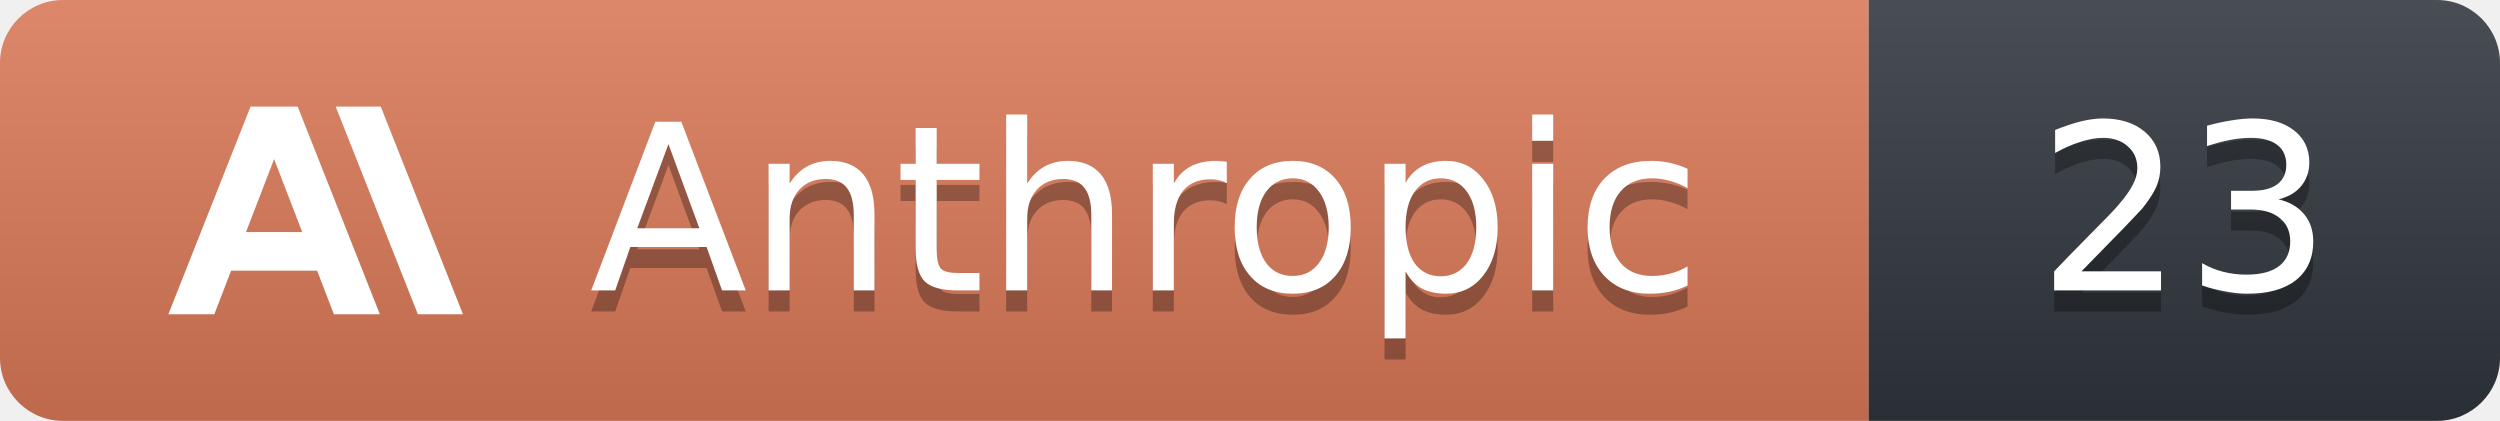
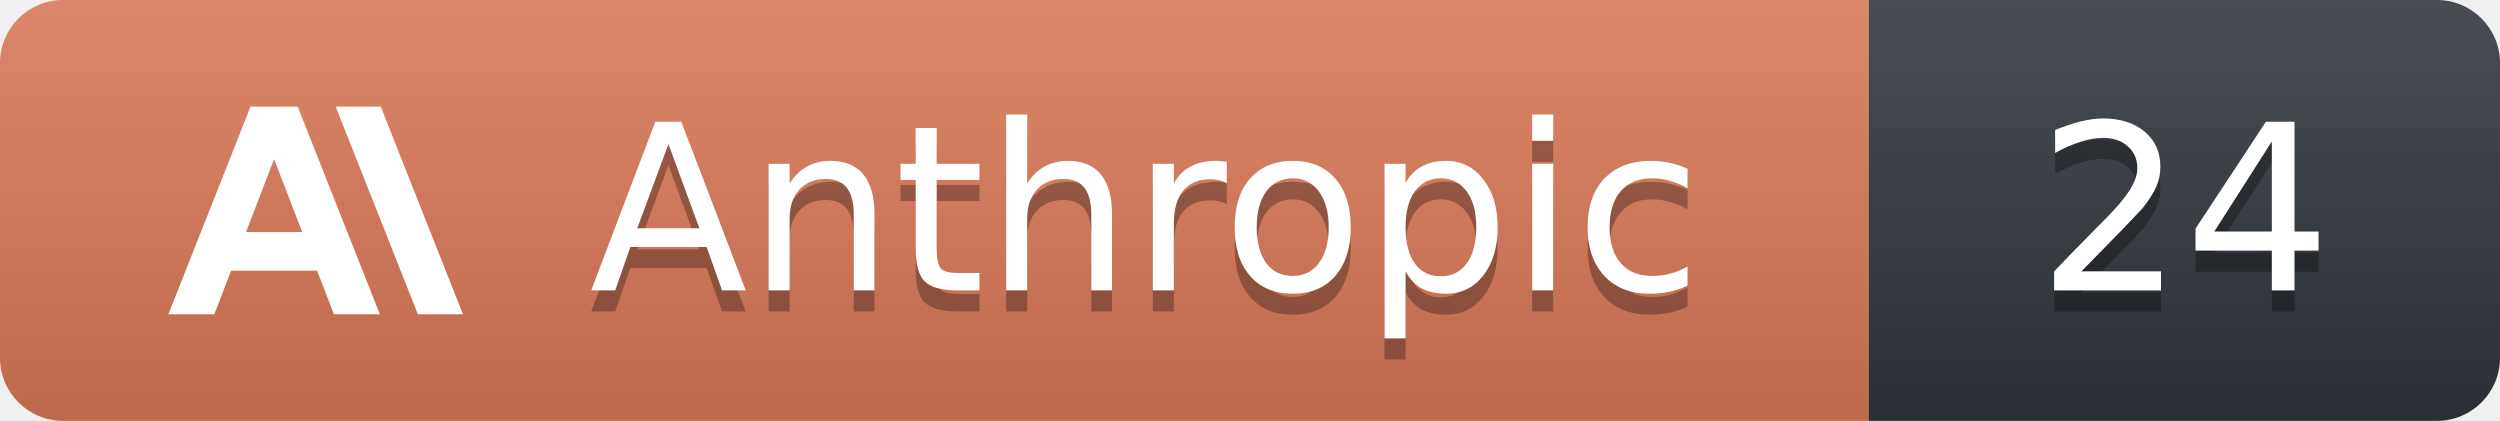
- <svg xmlns="http://www.w3.org/2000/svg" width="118.8" height="20" viewBox="0 0 118.8 20" role="img" aria-label="Anthropic: 23">
+ <svg xmlns="http://www.w3.org/2000/svg" width="118.8" height="20" viewBox="0 0 118.8 20" role="img" aria-label="Anthropic: 24">
  <linearGradient id="g" x2="0" y2="100%">
    <stop offset="0" stop-color="#fff" stop-opacity=".12" />
    <stop offset="1" stop-opacity=".12" />
  </linearGradient>
  <clipPath id="c">
    <rect width="118.8" height="20" rx="3" />
  </clipPath>
  <g clip-path="url(#c)">
    <rect width="88.8" height="20" fill="#D97757" />
    <rect x="88.8" width="30.0" height="20" fill="#30363d" />
    <rect width="118.8" height="20" fill="url(#g)" />
  </g>
  <svg x="8" y="3.0" width="14" height="14" viewBox="0 0 24 24" fill="#ffffff">
    <path d="M17.304 3.541h-3.672l6.696 16.918H24Zm-10.608 0L0 20.459h3.744l1.369-3.553h7.005l1.369 3.553h3.744L10.536 3.541Zm-.371 10.223 2.291-5.946 2.291 5.946Z" />
  </svg>
  <g font-family="Verdana,DejaVu Sans,Geneva,sans-serif" font-size="11" text-rendering="geometricPrecision">
    <text x="28" y="14.8" textLength="52.8" lengthAdjust="spacingAndGlyphs" fill="#010101" fill-opacity=".3">Anthropic</text>
    <text x="28" y="13.8" textLength="52.8" lengthAdjust="spacingAndGlyphs" fill="#ffffff">Anthropic</text>
-     <text x="103.8" y="14.8" text-anchor="middle" textLength="14.0" lengthAdjust="spacingAndGlyphs" fill="#010101" fill-opacity=".3">23</text>
-     <text x="103.8" y="13.8" text-anchor="middle" textLength="14.0" lengthAdjust="spacingAndGlyphs" fill="#ffffff">23</text>
+     <text x="103.8" y="14.8" text-anchor="middle" textLength="14.0" lengthAdjust="spacingAndGlyphs" fill="#010101" fill-opacity=".3">24</text>
+     <text x="103.8" y="13.8" text-anchor="middle" textLength="14.0" lengthAdjust="spacingAndGlyphs" fill="#ffffff">24</text>
  </g>
</svg>
